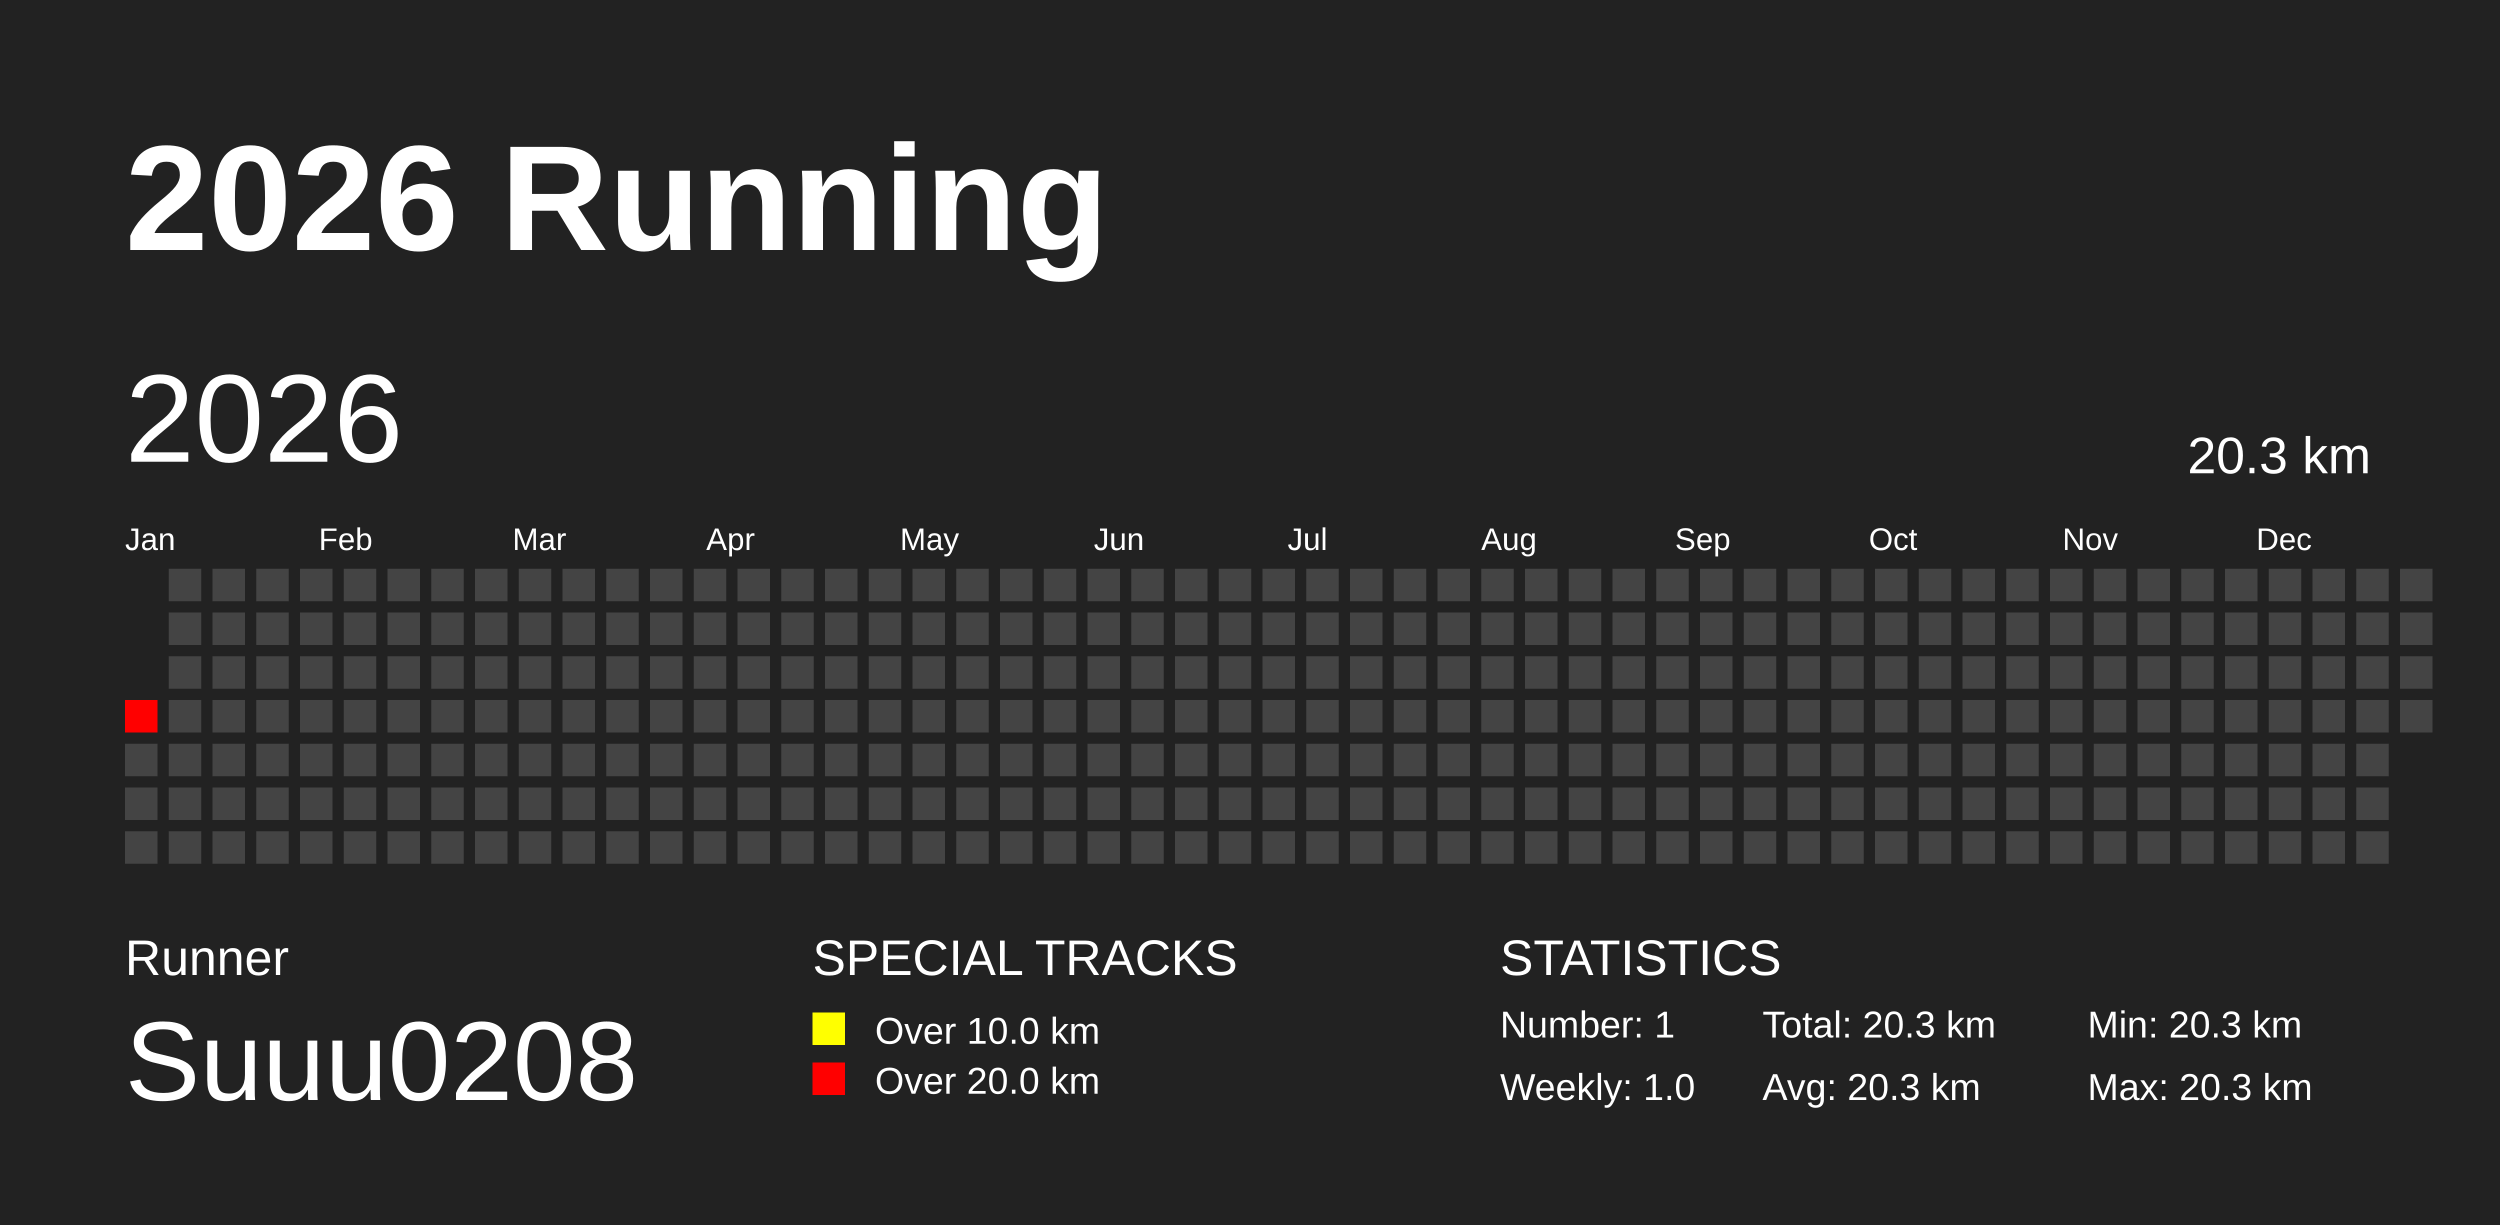
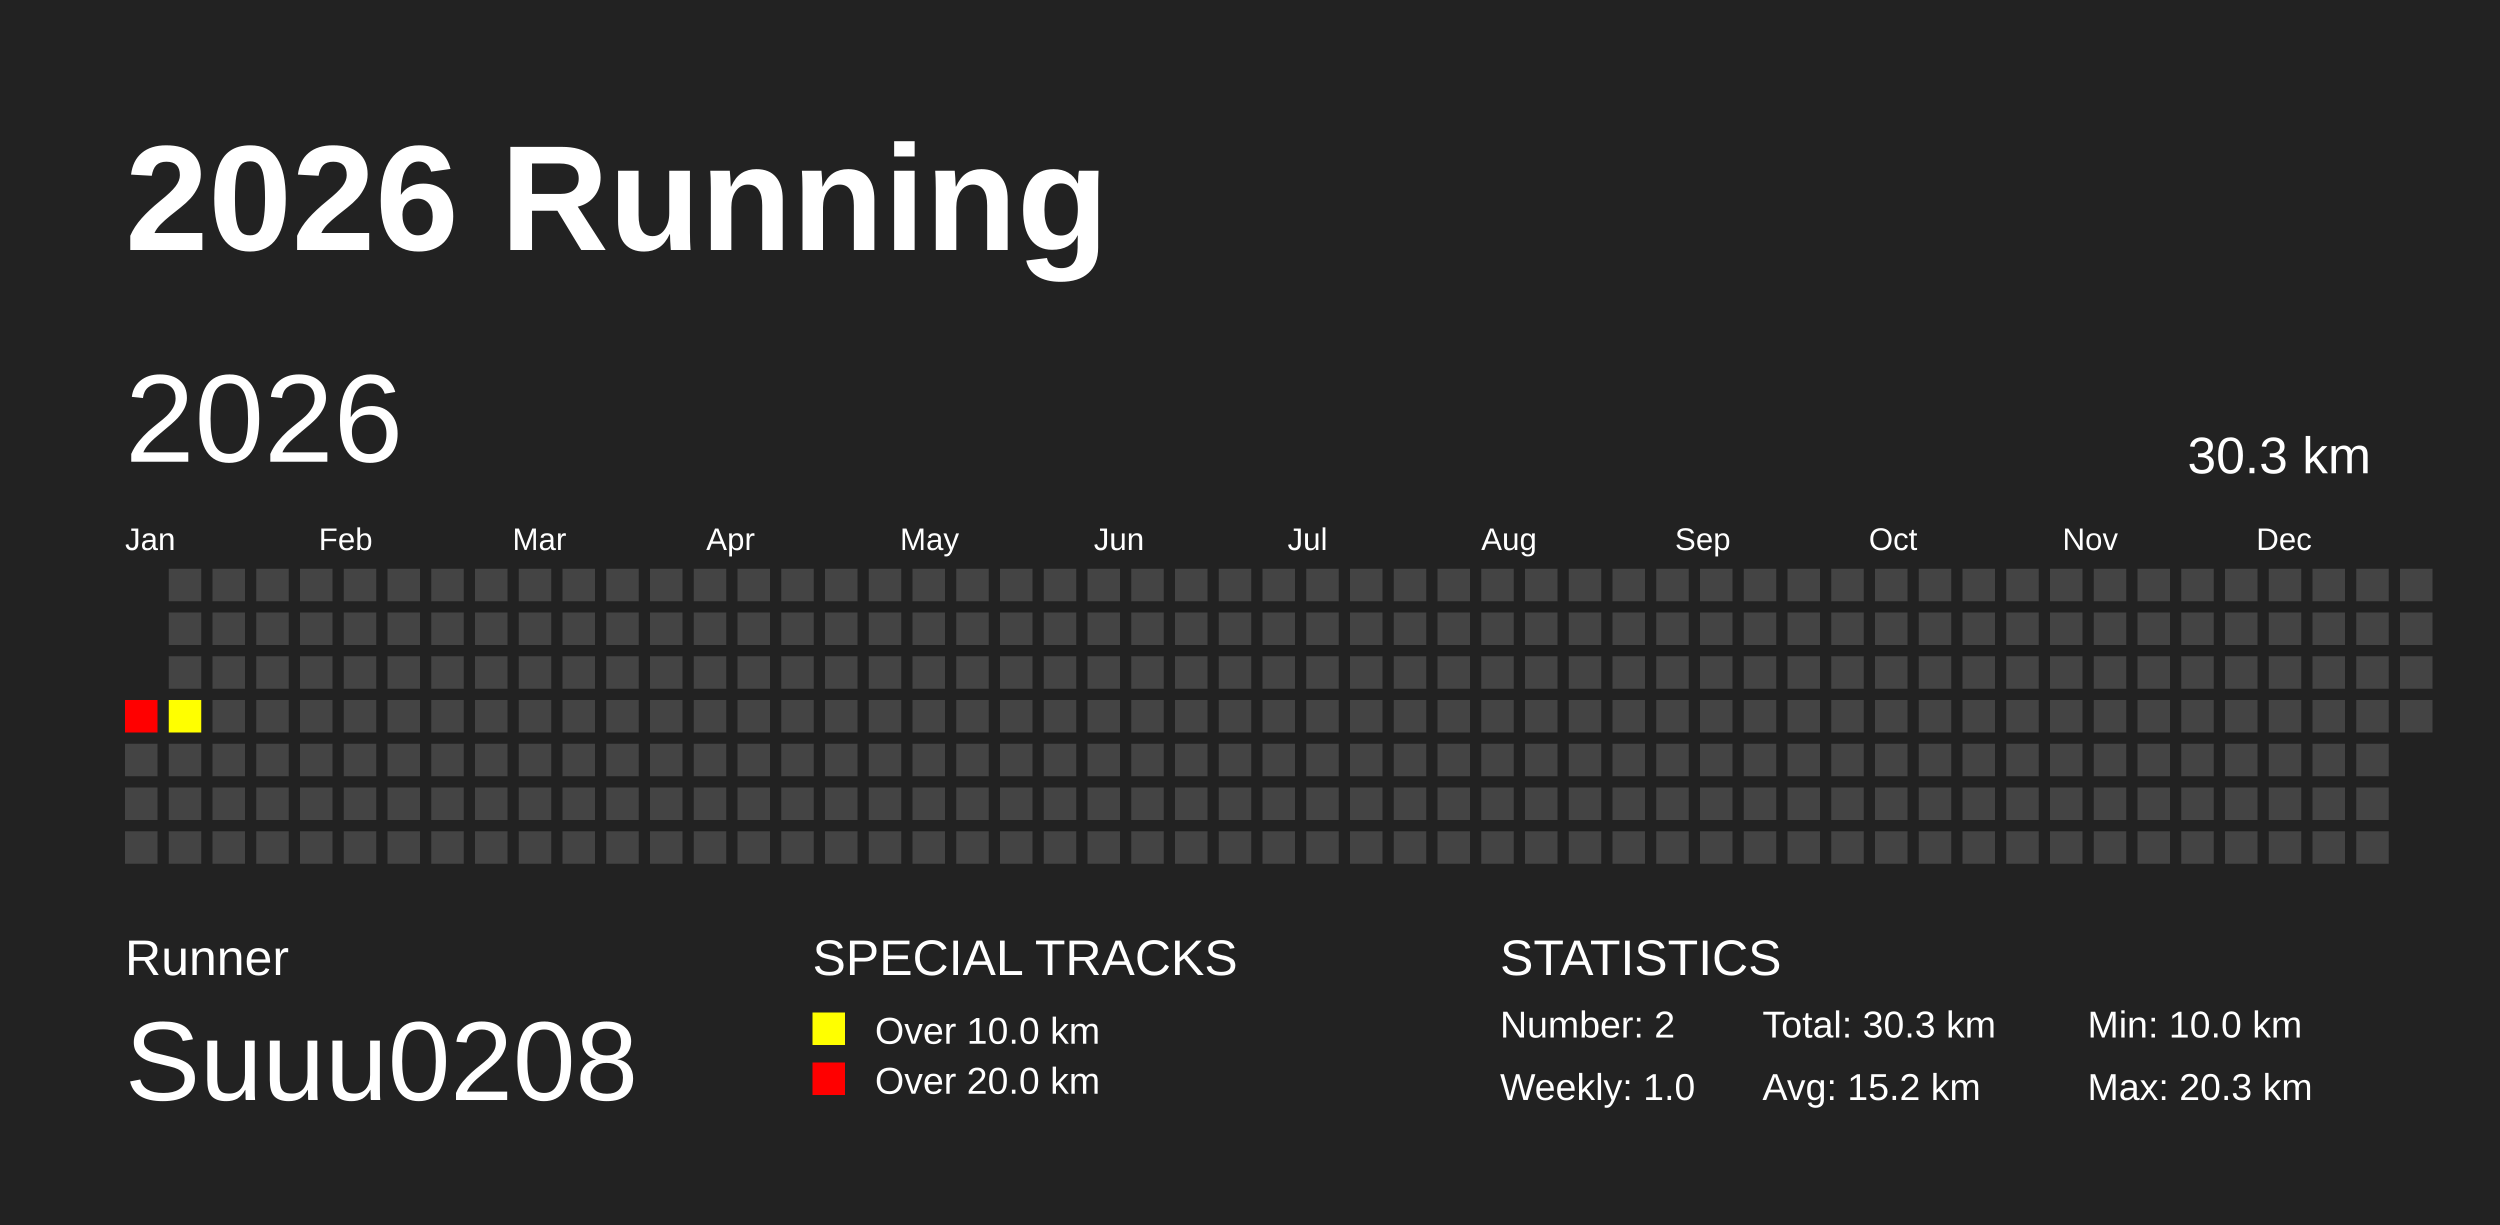
<svg xmlns="http://www.w3.org/2000/svg" baseProfile="full" height="98mm" version="1.1" viewBox="0,0,200,98" width="200mm">
  <defs />
  <rect fill="#222222" height="98" width="200" x="0" y="0" />
  <text fill="#FFFFFF" style="font-size:12px; font-family:Arial; font-weight:bold;" x="10" y="20">2026 Running</text>
  <text fill="#FFFFFF" style="font-size:4px; font-family:Arial" x="10" y="78">Runner</text>
  <text fill="#FFFFFF" style="font-size:9px; font-family:Arial" x="10" y="88">Suuu0208</text>
  <text fill="#FFFFFF" style="font-size:4px; font-family:Arial" x="65" y="78">SPECIAL TRACKS</text>
  <rect fill="yellow" height="2.6" width="2.6" x="65" y="81" />
  <text fill="#FFFFFF" style="font-size:3px; font-family:Arial" x="70" y="83.5">Over 10.0 km</text>
  <rect fill="red" height="2.6" width="2.6" x="65" y="85" />
  <text fill="#FFFFFF" style="font-size:3px; font-family:Arial" x="70" y="87.5">Over 20.0 km</text>
  <text fill="#FFFFFF" style="font-size:4px; font-family:Arial" x="120" y="78">STATISTICS</text>
-   <text fill="#FFFFFF" style="font-size:3px; font-family:Arial" x="120" y="83">Number: 1</text>
+   <text fill="#FFFFFF" style="font-size:3px; font-family:Arial" x="120" y="83">Number: 2</text>
  <text fill="#FFFFFF" style="font-size:3px; font-family:Arial" x="120" y="88">Weekly: 1.0</text>
-   <text fill="#FFFFFF" style="font-size:3px; font-family:Arial" x="141" y="83">Total: 20.3 km</text>
-   <text fill="#FFFFFF" style="font-size:3px; font-family:Arial" x="141" y="88">Avg: 20.3 km</text>
-   <text fill="#FFFFFF" style="font-size:3px; font-family:Arial" x="167" y="83">Min: 20.3 km</text>
+   <text fill="#FFFFFF" style="font-size:3px; font-family:Arial" x="141" y="83">Total: 30.3 km</text>
+   <text fill="#FFFFFF" style="font-size:3px; font-family:Arial" x="141" y="88">Avg: 15.2 km</text>
+   <text fill="#FFFFFF" style="font-size:3px; font-family:Arial" x="167" y="83">Min: 10.0 km</text>
  <text fill="#FFFFFF" style="font-size:3px; font-family:Arial" x="167" y="88">Max: 20.3 km</text>
  <text dominant-baseline="hanging" fill="#FFFFFF" style="font-size:10.0px; font-family:Arial;" x="10" y="30">2026</text>
-   <text dominant-baseline="hanging" fill="#FFFFFF" style="font-size:4.125px; font-family:Arial;" x="175" y="35">20.3 km</text>
+   <text dominant-baseline="hanging" fill="#FFFFFF" style="font-size:4.125px; font-family:Arial;" x="175" y="35">30.3 km</text>
  <text fill="#FFFFFF" style="font-size:2.5px; font-family:Arial" x="10.0" y="44">Jan</text>
  <text fill="#FFFFFF" style="font-size:2.5px; font-family:Arial" x="25.5" y="44">Feb</text>
  <text fill="#FFFFFF" style="font-size:2.5px; font-family:Arial" x="41.0" y="44">Mar</text>
  <text fill="#FFFFFF" style="font-size:2.5px; font-family:Arial" x="56.5" y="44">Apr</text>
  <text fill="#FFFFFF" style="font-size:2.5px; font-family:Arial" x="72.0" y="44">May</text>
  <text fill="#FFFFFF" style="font-size:2.5px; font-family:Arial" x="87.5" y="44">Jun</text>
  <text fill="#FFFFFF" style="font-size:2.5px; font-family:Arial" x="103.0" y="44">Jul</text>
  <text fill="#FFFFFF" style="font-size:2.5px; font-family:Arial" x="118.5" y="44">Aug</text>
  <text fill="#FFFFFF" style="font-size:2.5px; font-family:Arial" x="134.0" y="44">Sep</text>
  <text fill="#FFFFFF" style="font-size:2.5px; font-family:Arial" x="149.5" y="44">Oct</text>
  <text fill="#FFFFFF" style="font-size:2.5px; font-family:Arial" x="165.0" y="44">Nov</text>
  <text fill="#FFFFFF" style="font-size:2.5px; font-family:Arial" x="180.5" y="44">Dec</text>
  <rect fill="red" height="2.6" width="2.6" x="10.0" y="56.0" />
  <rect fill="#444444" height="2.6" width="2.6" x="10.0" y="59.5" />
  <rect fill="#444444" height="2.6" width="2.6" x="10.0" y="63.0" />
  <rect fill="#444444" height="2.6" width="2.6" x="10.0" y="66.5" />
  <rect fill="#444444" height="2.6" width="2.6" x="13.5" y="45.5" />
  <rect fill="#444444" height="2.6" width="2.6" x="13.5" y="49.0" />
  <rect fill="#444444" height="2.6" width="2.6" x="13.5" y="52.5" />
-   <rect fill="#444444" height="2.6" width="2.6" x="13.5" y="56.0" />
+   <rect fill="#ffff00" height="2.6" width="2.6" x="13.5" y="56.0" />
  <rect fill="#444444" height="2.6" width="2.6" x="13.5" y="59.5" />
  <rect fill="#444444" height="2.6" width="2.6" x="13.5" y="63.0" />
  <rect fill="#444444" height="2.6" width="2.6" x="13.5" y="66.5" />
  <rect fill="#444444" height="2.6" width="2.6" x="17.0" y="45.5" />
  <rect fill="#444444" height="2.6" width="2.6" x="17.0" y="49.0" />
  <rect fill="#444444" height="2.6" width="2.6" x="17.0" y="52.5" />
  <rect fill="#444444" height="2.6" width="2.6" x="17.0" y="56.0" />
  <rect fill="#444444" height="2.6" width="2.6" x="17.0" y="59.5" />
  <rect fill="#444444" height="2.6" width="2.6" x="17.0" y="63.0" />
  <rect fill="#444444" height="2.6" width="2.6" x="17.0" y="66.5" />
  <rect fill="#444444" height="2.6" width="2.6" x="20.5" y="45.5" />
  <rect fill="#444444" height="2.6" width="2.6" x="20.5" y="49.0" />
  <rect fill="#444444" height="2.6" width="2.6" x="20.5" y="52.5" />
  <rect fill="#444444" height="2.6" width="2.6" x="20.5" y="56.0" />
  <rect fill="#444444" height="2.6" width="2.6" x="20.5" y="59.5" />
  <rect fill="#444444" height="2.6" width="2.6" x="20.5" y="63.0" />
  <rect fill="#444444" height="2.6" width="2.6" x="20.5" y="66.5" />
  <rect fill="#444444" height="2.6" width="2.6" x="24.0" y="45.5" />
  <rect fill="#444444" height="2.6" width="2.6" x="24.0" y="49.0" />
  <rect fill="#444444" height="2.6" width="2.6" x="24.0" y="52.5" />
  <rect fill="#444444" height="2.6" width="2.6" x="24.0" y="56.0" />
  <rect fill="#444444" height="2.6" width="2.6" x="24.0" y="59.5" />
  <rect fill="#444444" height="2.6" width="2.6" x="24.0" y="63.0" />
  <rect fill="#444444" height="2.6" width="2.6" x="24.0" y="66.5" />
  <rect fill="#444444" height="2.6" width="2.6" x="27.5" y="45.5" />
  <rect fill="#444444" height="2.6" width="2.6" x="27.5" y="49.0" />
  <rect fill="#444444" height="2.6" width="2.6" x="27.5" y="52.5" />
  <rect fill="#444444" height="2.6" width="2.6" x="27.5" y="56.0" />
  <rect fill="#444444" height="2.6" width="2.6" x="27.5" y="59.5" />
  <rect fill="#444444" height="2.6" width="2.6" x="27.5" y="63.0" />
  <rect fill="#444444" height="2.6" width="2.6" x="27.5" y="66.5" />
  <rect fill="#444444" height="2.6" width="2.6" x="31.0" y="45.5" />
  <rect fill="#444444" height="2.6" width="2.6" x="31.0" y="49.0" />
  <rect fill="#444444" height="2.6" width="2.6" x="31.0" y="52.5" />
  <rect fill="#444444" height="2.6" width="2.6" x="31.0" y="56.0" />
  <rect fill="#444444" height="2.6" width="2.6" x="31.0" y="59.5" />
  <rect fill="#444444" height="2.6" width="2.6" x="31.0" y="63.0" />
  <rect fill="#444444" height="2.6" width="2.6" x="31.0" y="66.5" />
  <rect fill="#444444" height="2.6" width="2.6" x="34.5" y="45.5" />
  <rect fill="#444444" height="2.6" width="2.6" x="34.5" y="49.0" />
  <rect fill="#444444" height="2.6" width="2.6" x="34.5" y="52.5" />
  <rect fill="#444444" height="2.6" width="2.6" x="34.5" y="56.0" />
  <rect fill="#444444" height="2.6" width="2.6" x="34.5" y="59.5" />
  <rect fill="#444444" height="2.6" width="2.6" x="34.5" y="63.0" />
  <rect fill="#444444" height="2.6" width="2.6" x="34.5" y="66.5" />
  <rect fill="#444444" height="2.6" width="2.6" x="38.0" y="45.5" />
  <rect fill="#444444" height="2.6" width="2.6" x="38.0" y="49.0" />
  <rect fill="#444444" height="2.6" width="2.6" x="38.0" y="52.5" />
  <rect fill="#444444" height="2.6" width="2.6" x="38.0" y="56.0" />
  <rect fill="#444444" height="2.6" width="2.6" x="38.0" y="59.5" />
  <rect fill="#444444" height="2.6" width="2.6" x="38.0" y="63.0" />
  <rect fill="#444444" height="2.6" width="2.6" x="38.0" y="66.5" />
  <rect fill="#444444" height="2.6" width="2.6" x="41.5" y="45.5" />
  <rect fill="#444444" height="2.6" width="2.6" x="41.5" y="49.0" />
  <rect fill="#444444" height="2.6" width="2.6" x="41.5" y="52.5" />
  <rect fill="#444444" height="2.6" width="2.6" x="41.5" y="56.0" />
  <rect fill="#444444" height="2.6" width="2.6" x="41.5" y="59.5" />
  <rect fill="#444444" height="2.6" width="2.6" x="41.5" y="63.0" />
  <rect fill="#444444" height="2.6" width="2.6" x="41.5" y="66.5" />
  <rect fill="#444444" height="2.6" width="2.6" x="45.0" y="45.5" />
  <rect fill="#444444" height="2.6" width="2.6" x="45.0" y="49.0" />
  <rect fill="#444444" height="2.6" width="2.6" x="45.0" y="52.5" />
  <rect fill="#444444" height="2.6" width="2.6" x="45.0" y="56.0" />
  <rect fill="#444444" height="2.6" width="2.6" x="45.0" y="59.5" />
  <rect fill="#444444" height="2.6" width="2.6" x="45.0" y="63.0" />
  <rect fill="#444444" height="2.6" width="2.6" x="45.0" y="66.5" />
  <rect fill="#444444" height="2.6" width="2.6" x="48.5" y="45.5" />
  <rect fill="#444444" height="2.6" width="2.6" x="48.5" y="49.0" />
  <rect fill="#444444" height="2.6" width="2.6" x="48.5" y="52.5" />
  <rect fill="#444444" height="2.6" width="2.6" x="48.5" y="56.0" />
  <rect fill="#444444" height="2.6" width="2.6" x="48.5" y="59.5" />
  <rect fill="#444444" height="2.6" width="2.6" x="48.5" y="63.0" />
  <rect fill="#444444" height="2.6" width="2.6" x="48.5" y="66.5" />
  <rect fill="#444444" height="2.6" width="2.6" x="52.0" y="45.5" />
  <rect fill="#444444" height="2.6" width="2.6" x="52.0" y="49.0" />
  <rect fill="#444444" height="2.6" width="2.6" x="52.0" y="52.5" />
  <rect fill="#444444" height="2.6" width="2.6" x="52.0" y="56.0" />
  <rect fill="#444444" height="2.6" width="2.6" x="52.0" y="59.5" />
  <rect fill="#444444" height="2.6" width="2.6" x="52.0" y="63.0" />
  <rect fill="#444444" height="2.6" width="2.6" x="52.0" y="66.5" />
  <rect fill="#444444" height="2.6" width="2.6" x="55.5" y="45.5" />
  <rect fill="#444444" height="2.6" width="2.6" x="55.5" y="49.0" />
  <rect fill="#444444" height="2.6" width="2.6" x="55.5" y="52.5" />
  <rect fill="#444444" height="2.6" width="2.6" x="55.5" y="56.0" />
  <rect fill="#444444" height="2.6" width="2.6" x="55.5" y="59.5" />
  <rect fill="#444444" height="2.6" width="2.6" x="55.5" y="63.0" />
  <rect fill="#444444" height="2.6" width="2.6" x="55.5" y="66.5" />
  <rect fill="#444444" height="2.6" width="2.6" x="59.0" y="45.5" />
  <rect fill="#444444" height="2.6" width="2.6" x="59.0" y="49.0" />
  <rect fill="#444444" height="2.6" width="2.6" x="59.0" y="52.5" />
  <rect fill="#444444" height="2.6" width="2.6" x="59.0" y="56.0" />
  <rect fill="#444444" height="2.6" width="2.6" x="59.0" y="59.5" />
  <rect fill="#444444" height="2.6" width="2.6" x="59.0" y="63.0" />
  <rect fill="#444444" height="2.6" width="2.6" x="59.0" y="66.5" />
  <rect fill="#444444" height="2.6" width="2.6" x="62.5" y="45.5" />
  <rect fill="#444444" height="2.6" width="2.6" x="62.5" y="49.0" />
  <rect fill="#444444" height="2.6" width="2.6" x="62.5" y="52.5" />
  <rect fill="#444444" height="2.6" width="2.6" x="62.5" y="56.0" />
  <rect fill="#444444" height="2.6" width="2.6" x="62.5" y="59.5" />
  <rect fill="#444444" height="2.6" width="2.6" x="62.5" y="63.0" />
  <rect fill="#444444" height="2.6" width="2.6" x="62.5" y="66.5" />
  <rect fill="#444444" height="2.6" width="2.6" x="66.0" y="45.5" />
  <rect fill="#444444" height="2.6" width="2.6" x="66.0" y="49.0" />
  <rect fill="#444444" height="2.6" width="2.6" x="66.0" y="52.5" />
  <rect fill="#444444" height="2.6" width="2.6" x="66.0" y="56.0" />
  <rect fill="#444444" height="2.6" width="2.6" x="66.0" y="59.5" />
  <rect fill="#444444" height="2.6" width="2.6" x="66.0" y="63.0" />
  <rect fill="#444444" height="2.6" width="2.6" x="66.0" y="66.5" />
  <rect fill="#444444" height="2.6" width="2.6" x="69.5" y="45.5" />
  <rect fill="#444444" height="2.6" width="2.6" x="69.5" y="49.0" />
  <rect fill="#444444" height="2.6" width="2.6" x="69.5" y="52.5" />
  <rect fill="#444444" height="2.6" width="2.6" x="69.5" y="56.0" />
  <rect fill="#444444" height="2.6" width="2.6" x="69.5" y="59.5" />
  <rect fill="#444444" height="2.6" width="2.6" x="69.5" y="63.0" />
  <rect fill="#444444" height="2.6" width="2.6" x="69.5" y="66.5" />
  <rect fill="#444444" height="2.6" width="2.6" x="73.0" y="45.5" />
  <rect fill="#444444" height="2.6" width="2.6" x="73.0" y="49.0" />
  <rect fill="#444444" height="2.6" width="2.6" x="73.0" y="52.5" />
  <rect fill="#444444" height="2.6" width="2.6" x="73.0" y="56.0" />
  <rect fill="#444444" height="2.6" width="2.6" x="73.0" y="59.5" />
  <rect fill="#444444" height="2.6" width="2.6" x="73.0" y="63.0" />
  <rect fill="#444444" height="2.6" width="2.6" x="73.0" y="66.5" />
  <rect fill="#444444" height="2.6" width="2.6" x="76.5" y="45.5" />
  <rect fill="#444444" height="2.6" width="2.6" x="76.5" y="49.0" />
  <rect fill="#444444" height="2.6" width="2.6" x="76.5" y="52.5" />
  <rect fill="#444444" height="2.6" width="2.6" x="76.5" y="56.0" />
  <rect fill="#444444" height="2.6" width="2.6" x="76.5" y="59.5" />
  <rect fill="#444444" height="2.6" width="2.6" x="76.5" y="63.0" />
  <rect fill="#444444" height="2.6" width="2.6" x="76.5" y="66.5" />
  <rect fill="#444444" height="2.6" width="2.6" x="80.0" y="45.5" />
  <rect fill="#444444" height="2.6" width="2.6" x="80.0" y="49.0" />
  <rect fill="#444444" height="2.6" width="2.6" x="80.0" y="52.5" />
  <rect fill="#444444" height="2.6" width="2.6" x="80.0" y="56.0" />
  <rect fill="#444444" height="2.6" width="2.6" x="80.0" y="59.5" />
  <rect fill="#444444" height="2.6" width="2.6" x="80.0" y="63.0" />
  <rect fill="#444444" height="2.6" width="2.6" x="80.0" y="66.5" />
  <rect fill="#444444" height="2.6" width="2.6" x="83.5" y="45.5" />
  <rect fill="#444444" height="2.6" width="2.6" x="83.5" y="49.0" />
  <rect fill="#444444" height="2.6" width="2.6" x="83.5" y="52.5" />
  <rect fill="#444444" height="2.6" width="2.6" x="83.5" y="56.0" />
  <rect fill="#444444" height="2.6" width="2.6" x="83.5" y="59.5" />
  <rect fill="#444444" height="2.6" width="2.6" x="83.5" y="63.0" />
  <rect fill="#444444" height="2.6" width="2.6" x="83.5" y="66.5" />
  <rect fill="#444444" height="2.6" width="2.6" x="87.0" y="45.5" />
  <rect fill="#444444" height="2.6" width="2.6" x="87.0" y="49.0" />
  <rect fill="#444444" height="2.6" width="2.6" x="87.0" y="52.5" />
  <rect fill="#444444" height="2.6" width="2.6" x="87.0" y="56.0" />
  <rect fill="#444444" height="2.6" width="2.6" x="87.0" y="59.5" />
  <rect fill="#444444" height="2.6" width="2.6" x="87.0" y="63.0" />
  <rect fill="#444444" height="2.6" width="2.6" x="87.0" y="66.5" />
  <rect fill="#444444" height="2.6" width="2.6" x="90.5" y="45.5" />
  <rect fill="#444444" height="2.6" width="2.6" x="90.5" y="49.0" />
  <rect fill="#444444" height="2.6" width="2.6" x="90.5" y="52.5" />
  <rect fill="#444444" height="2.6" width="2.6" x="90.5" y="56.0" />
  <rect fill="#444444" height="2.6" width="2.6" x="90.5" y="59.5" />
  <rect fill="#444444" height="2.6" width="2.6" x="90.5" y="63.0" />
  <rect fill="#444444" height="2.6" width="2.6" x="90.5" y="66.5" />
  <rect fill="#444444" height="2.6" width="2.6" x="94.0" y="45.5" />
  <rect fill="#444444" height="2.6" width="2.6" x="94.0" y="49.0" />
  <rect fill="#444444" height="2.6" width="2.6" x="94.0" y="52.5" />
  <rect fill="#444444" height="2.6" width="2.6" x="94.0" y="56.0" />
  <rect fill="#444444" height="2.6" width="2.6" x="94.0" y="59.5" />
  <rect fill="#444444" height="2.6" width="2.6" x="94.0" y="63.0" />
  <rect fill="#444444" height="2.6" width="2.6" x="94.0" y="66.5" />
  <rect fill="#444444" height="2.6" width="2.6" x="97.5" y="45.5" />
  <rect fill="#444444" height="2.6" width="2.6" x="97.5" y="49.0" />
  <rect fill="#444444" height="2.6" width="2.6" x="97.5" y="52.5" />
  <rect fill="#444444" height="2.6" width="2.6" x="97.5" y="56.0" />
  <rect fill="#444444" height="2.6" width="2.6" x="97.5" y="59.5" />
  <rect fill="#444444" height="2.6" width="2.6" x="97.5" y="63.0" />
  <rect fill="#444444" height="2.6" width="2.6" x="97.5" y="66.5" />
  <rect fill="#444444" height="2.6" width="2.6" x="101.0" y="45.5" />
  <rect fill="#444444" height="2.6" width="2.6" x="101.0" y="49.0" />
  <rect fill="#444444" height="2.6" width="2.6" x="101.0" y="52.5" />
  <rect fill="#444444" height="2.6" width="2.6" x="101.0" y="56.0" />
  <rect fill="#444444" height="2.6" width="2.6" x="101.0" y="59.5" />
  <rect fill="#444444" height="2.6" width="2.6" x="101.0" y="63.0" />
  <rect fill="#444444" height="2.6" width="2.6" x="101.0" y="66.5" />
  <rect fill="#444444" height="2.6" width="2.6" x="104.5" y="45.5" />
  <rect fill="#444444" height="2.6" width="2.6" x="104.5" y="49.0" />
  <rect fill="#444444" height="2.6" width="2.6" x="104.5" y="52.5" />
  <rect fill="#444444" height="2.6" width="2.6" x="104.5" y="56.0" />
  <rect fill="#444444" height="2.6" width="2.6" x="104.5" y="59.5" />
  <rect fill="#444444" height="2.6" width="2.6" x="104.5" y="63.0" />
  <rect fill="#444444" height="2.6" width="2.6" x="104.5" y="66.5" />
  <rect fill="#444444" height="2.6" width="2.6" x="108.0" y="45.5" />
  <rect fill="#444444" height="2.6" width="2.6" x="108.0" y="49.0" />
  <rect fill="#444444" height="2.6" width="2.6" x="108.0" y="52.5" />
  <rect fill="#444444" height="2.6" width="2.6" x="108.0" y="56.0" />
  <rect fill="#444444" height="2.6" width="2.6" x="108.0" y="59.5" />
  <rect fill="#444444" height="2.6" width="2.6" x="108.0" y="63.0" />
  <rect fill="#444444" height="2.6" width="2.6" x="108.0" y="66.5" />
  <rect fill="#444444" height="2.6" width="2.6" x="111.5" y="45.5" />
  <rect fill="#444444" height="2.6" width="2.6" x="111.5" y="49.0" />
  <rect fill="#444444" height="2.6" width="2.6" x="111.5" y="52.5" />
  <rect fill="#444444" height="2.6" width="2.6" x="111.5" y="56.0" />
  <rect fill="#444444" height="2.6" width="2.6" x="111.5" y="59.5" />
  <rect fill="#444444" height="2.6" width="2.6" x="111.5" y="63.0" />
  <rect fill="#444444" height="2.6" width="2.6" x="111.5" y="66.5" />
  <rect fill="#444444" height="2.6" width="2.6" x="115.0" y="45.5" />
  <rect fill="#444444" height="2.6" width="2.6" x="115.0" y="49.0" />
  <rect fill="#444444" height="2.6" width="2.6" x="115.0" y="52.5" />
  <rect fill="#444444" height="2.6" width="2.6" x="115.0" y="56.0" />
  <rect fill="#444444" height="2.6" width="2.6" x="115.0" y="59.5" />
  <rect fill="#444444" height="2.6" width="2.6" x="115.0" y="63.0" />
  <rect fill="#444444" height="2.6" width="2.6" x="115.0" y="66.5" />
  <rect fill="#444444" height="2.6" width="2.6" x="118.5" y="45.5" />
  <rect fill="#444444" height="2.6" width="2.6" x="118.5" y="49.0" />
  <rect fill="#444444" height="2.6" width="2.6" x="118.5" y="52.5" />
  <rect fill="#444444" height="2.6" width="2.6" x="118.5" y="56.0" />
  <rect fill="#444444" height="2.6" width="2.6" x="118.5" y="59.5" />
  <rect fill="#444444" height="2.6" width="2.6" x="118.5" y="63.0" />
  <rect fill="#444444" height="2.6" width="2.6" x="118.5" y="66.5" />
  <rect fill="#444444" height="2.6" width="2.6" x="122.0" y="45.5" />
  <rect fill="#444444" height="2.6" width="2.6" x="122.0" y="49.0" />
  <rect fill="#444444" height="2.6" width="2.6" x="122.0" y="52.5" />
  <rect fill="#444444" height="2.6" width="2.6" x="122.0" y="56.0" />
  <rect fill="#444444" height="2.6" width="2.6" x="122.0" y="59.5" />
  <rect fill="#444444" height="2.6" width="2.6" x="122.0" y="63.0" />
  <rect fill="#444444" height="2.6" width="2.6" x="122.0" y="66.5" />
  <rect fill="#444444" height="2.6" width="2.6" x="125.5" y="45.5" />
  <rect fill="#444444" height="2.6" width="2.6" x="125.5" y="49.0" />
  <rect fill="#444444" height="2.6" width="2.6" x="125.5" y="52.5" />
  <rect fill="#444444" height="2.6" width="2.6" x="125.5" y="56.0" />
  <rect fill="#444444" height="2.6" width="2.6" x="125.5" y="59.5" />
  <rect fill="#444444" height="2.6" width="2.6" x="125.5" y="63.0" />
  <rect fill="#444444" height="2.6" width="2.6" x="125.5" y="66.5" />
  <rect fill="#444444" height="2.6" width="2.6" x="129.0" y="45.5" />
  <rect fill="#444444" height="2.6" width="2.6" x="129.0" y="49.0" />
  <rect fill="#444444" height="2.6" width="2.6" x="129.0" y="52.5" />
  <rect fill="#444444" height="2.6" width="2.6" x="129.0" y="56.0" />
  <rect fill="#444444" height="2.6" width="2.6" x="129.0" y="59.5" />
  <rect fill="#444444" height="2.6" width="2.6" x="129.0" y="63.0" />
  <rect fill="#444444" height="2.6" width="2.6" x="129.0" y="66.5" />
  <rect fill="#444444" height="2.6" width="2.6" x="132.5" y="45.5" />
  <rect fill="#444444" height="2.6" width="2.6" x="132.5" y="49.0" />
  <rect fill="#444444" height="2.6" width="2.6" x="132.5" y="52.5" />
  <rect fill="#444444" height="2.6" width="2.6" x="132.5" y="56.0" />
  <rect fill="#444444" height="2.6" width="2.6" x="132.5" y="59.5" />
  <rect fill="#444444" height="2.6" width="2.6" x="132.5" y="63.0" />
  <rect fill="#444444" height="2.6" width="2.6" x="132.5" y="66.5" />
  <rect fill="#444444" height="2.6" width="2.6" x="136.0" y="45.5" />
  <rect fill="#444444" height="2.6" width="2.6" x="136.0" y="49.0" />
  <rect fill="#444444" height="2.6" width="2.6" x="136.0" y="52.5" />
  <rect fill="#444444" height="2.6" width="2.6" x="136.0" y="56.0" />
  <rect fill="#444444" height="2.6" width="2.6" x="136.0" y="59.5" />
  <rect fill="#444444" height="2.6" width="2.6" x="136.0" y="63.0" />
  <rect fill="#444444" height="2.6" width="2.6" x="136.0" y="66.5" />
  <rect fill="#444444" height="2.6" width="2.6" x="139.5" y="45.5" />
  <rect fill="#444444" height="2.6" width="2.6" x="139.5" y="49.0" />
  <rect fill="#444444" height="2.6" width="2.6" x="139.5" y="52.5" />
  <rect fill="#444444" height="2.6" width="2.6" x="139.5" y="56.0" />
  <rect fill="#444444" height="2.6" width="2.6" x="139.5" y="59.5" />
  <rect fill="#444444" height="2.6" width="2.6" x="139.5" y="63.0" />
  <rect fill="#444444" height="2.6" width="2.6" x="139.5" y="66.5" />
  <rect fill="#444444" height="2.6" width="2.6" x="143.0" y="45.5" />
  <rect fill="#444444" height="2.6" width="2.6" x="143.0" y="49.0" />
  <rect fill="#444444" height="2.6" width="2.6" x="143.0" y="52.5" />
  <rect fill="#444444" height="2.6" width="2.6" x="143.0" y="56.0" />
  <rect fill="#444444" height="2.6" width="2.6" x="143.0" y="59.5" />
  <rect fill="#444444" height="2.6" width="2.6" x="143.0" y="63.0" />
  <rect fill="#444444" height="2.6" width="2.6" x="143.0" y="66.5" />
  <rect fill="#444444" height="2.6" width="2.6" x="146.5" y="45.5" />
  <rect fill="#444444" height="2.6" width="2.6" x="146.5" y="49.0" />
  <rect fill="#444444" height="2.6" width="2.6" x="146.5" y="52.5" />
  <rect fill="#444444" height="2.6" width="2.6" x="146.5" y="56.0" />
  <rect fill="#444444" height="2.6" width="2.6" x="146.5" y="59.5" />
  <rect fill="#444444" height="2.6" width="2.6" x="146.5" y="63.0" />
  <rect fill="#444444" height="2.6" width="2.6" x="146.5" y="66.5" />
  <rect fill="#444444" height="2.6" width="2.6" x="150.0" y="45.5" />
  <rect fill="#444444" height="2.6" width="2.6" x="150.0" y="49.0" />
  <rect fill="#444444" height="2.6" width="2.6" x="150.0" y="52.5" />
  <rect fill="#444444" height="2.6" width="2.6" x="150.0" y="56.0" />
  <rect fill="#444444" height="2.6" width="2.6" x="150.0" y="59.5" />
  <rect fill="#444444" height="2.6" width="2.6" x="150.0" y="63.0" />
  <rect fill="#444444" height="2.6" width="2.6" x="150.0" y="66.5" />
  <rect fill="#444444" height="2.6" width="2.6" x="153.5" y="45.5" />
  <rect fill="#444444" height="2.6" width="2.6" x="153.5" y="49.0" />
  <rect fill="#444444" height="2.6" width="2.6" x="153.5" y="52.5" />
  <rect fill="#444444" height="2.6" width="2.6" x="153.5" y="56.0" />
  <rect fill="#444444" height="2.6" width="2.6" x="153.5" y="59.5" />
  <rect fill="#444444" height="2.6" width="2.6" x="153.5" y="63.0" />
  <rect fill="#444444" height="2.6" width="2.6" x="153.5" y="66.5" />
  <rect fill="#444444" height="2.6" width="2.6" x="157.0" y="45.5" />
  <rect fill="#444444" height="2.6" width="2.6" x="157.0" y="49.0" />
  <rect fill="#444444" height="2.6" width="2.6" x="157.0" y="52.5" />
  <rect fill="#444444" height="2.6" width="2.6" x="157.0" y="56.0" />
  <rect fill="#444444" height="2.6" width="2.6" x="157.0" y="59.5" />
  <rect fill="#444444" height="2.6" width="2.6" x="157.0" y="63.0" />
  <rect fill="#444444" height="2.6" width="2.6" x="157.0" y="66.5" />
  <rect fill="#444444" height="2.6" width="2.6" x="160.5" y="45.5" />
  <rect fill="#444444" height="2.6" width="2.6" x="160.5" y="49.0" />
  <rect fill="#444444" height="2.6" width="2.6" x="160.5" y="52.5" />
  <rect fill="#444444" height="2.6" width="2.6" x="160.5" y="56.0" />
  <rect fill="#444444" height="2.6" width="2.6" x="160.5" y="59.5" />
  <rect fill="#444444" height="2.6" width="2.6" x="160.5" y="63.0" />
  <rect fill="#444444" height="2.6" width="2.6" x="160.5" y="66.5" />
  <rect fill="#444444" height="2.6" width="2.6" x="164.0" y="45.5" />
  <rect fill="#444444" height="2.6" width="2.6" x="164.0" y="49.0" />
  <rect fill="#444444" height="2.6" width="2.6" x="164.0" y="52.5" />
  <rect fill="#444444" height="2.6" width="2.6" x="164.0" y="56.0" />
  <rect fill="#444444" height="2.6" width="2.6" x="164.0" y="59.5" />
  <rect fill="#444444" height="2.6" width="2.6" x="164.0" y="63.0" />
  <rect fill="#444444" height="2.6" width="2.6" x="164.0" y="66.5" />
  <rect fill="#444444" height="2.6" width="2.6" x="167.5" y="45.5" />
  <rect fill="#444444" height="2.6" width="2.6" x="167.5" y="49.0" />
  <rect fill="#444444" height="2.6" width="2.6" x="167.5" y="52.5" />
  <rect fill="#444444" height="2.6" width="2.6" x="167.5" y="56.0" />
  <rect fill="#444444" height="2.6" width="2.6" x="167.5" y="59.5" />
  <rect fill="#444444" height="2.6" width="2.6" x="167.5" y="63.0" />
  <rect fill="#444444" height="2.6" width="2.6" x="167.5" y="66.5" />
  <rect fill="#444444" height="2.6" width="2.6" x="171.0" y="45.5" />
  <rect fill="#444444" height="2.6" width="2.6" x="171.0" y="49.0" />
  <rect fill="#444444" height="2.6" width="2.6" x="171.0" y="52.5" />
  <rect fill="#444444" height="2.6" width="2.6" x="171.0" y="56.0" />
  <rect fill="#444444" height="2.6" width="2.6" x="171.0" y="59.5" />
  <rect fill="#444444" height="2.6" width="2.6" x="171.0" y="63.0" />
  <rect fill="#444444" height="2.6" width="2.6" x="171.0" y="66.5" />
  <rect fill="#444444" height="2.6" width="2.6" x="174.5" y="45.5" />
  <rect fill="#444444" height="2.6" width="2.6" x="174.5" y="49.0" />
  <rect fill="#444444" height="2.6" width="2.6" x="174.5" y="52.5" />
  <rect fill="#444444" height="2.6" width="2.6" x="174.5" y="56.0" />
  <rect fill="#444444" height="2.6" width="2.6" x="174.5" y="59.5" />
  <rect fill="#444444" height="2.6" width="2.6" x="174.5" y="63.0" />
  <rect fill="#444444" height="2.6" width="2.6" x="174.5" y="66.5" />
  <rect fill="#444444" height="2.6" width="2.6" x="178.0" y="45.5" />
  <rect fill="#444444" height="2.6" width="2.6" x="178.0" y="49.0" />
  <rect fill="#444444" height="2.6" width="2.6" x="178.0" y="52.5" />
  <rect fill="#444444" height="2.6" width="2.6" x="178.0" y="56.0" />
  <rect fill="#444444" height="2.6" width="2.6" x="178.0" y="59.5" />
  <rect fill="#444444" height="2.6" width="2.6" x="178.0" y="63.0" />
  <rect fill="#444444" height="2.6" width="2.6" x="178.0" y="66.5" />
  <rect fill="#444444" height="2.6" width="2.6" x="181.5" y="45.5" />
  <rect fill="#444444" height="2.6" width="2.6" x="181.5" y="49.0" />
  <rect fill="#444444" height="2.6" width="2.6" x="181.5" y="52.5" />
  <rect fill="#444444" height="2.6" width="2.6" x="181.5" y="56.0" />
  <rect fill="#444444" height="2.6" width="2.6" x="181.5" y="59.5" />
  <rect fill="#444444" height="2.6" width="2.6" x="181.5" y="63.0" />
  <rect fill="#444444" height="2.6" width="2.6" x="181.5" y="66.5" />
  <rect fill="#444444" height="2.6" width="2.6" x="185.0" y="45.5" />
  <rect fill="#444444" height="2.6" width="2.6" x="185.0" y="49.0" />
  <rect fill="#444444" height="2.6" width="2.6" x="185.0" y="52.5" />
  <rect fill="#444444" height="2.6" width="2.6" x="185.0" y="56.0" />
  <rect fill="#444444" height="2.6" width="2.6" x="185.0" y="59.5" />
  <rect fill="#444444" height="2.6" width="2.6" x="185.0" y="63.0" />
  <rect fill="#444444" height="2.6" width="2.6" x="185.0" y="66.5" />
  <rect fill="#444444" height="2.6" width="2.6" x="188.5" y="45.5" />
  <rect fill="#444444" height="2.6" width="2.6" x="188.5" y="49.0" />
  <rect fill="#444444" height="2.6" width="2.6" x="188.5" y="52.5" />
  <rect fill="#444444" height="2.6" width="2.6" x="188.5" y="56.0" />
  <rect fill="#444444" height="2.6" width="2.6" x="188.5" y="59.5" />
  <rect fill="#444444" height="2.6" width="2.6" x="188.5" y="63.0" />
  <rect fill="#444444" height="2.6" width="2.6" x="188.5" y="66.5" />
  <rect fill="#444444" height="2.6" width="2.6" x="192.0" y="45.5" />
  <rect fill="#444444" height="2.6" width="2.6" x="192.0" y="49.0" />
  <rect fill="#444444" height="2.6" width="2.6" x="192.0" y="52.5" />
  <rect fill="#444444" height="2.6" width="2.6" x="192.0" y="56.0" />
</svg>
